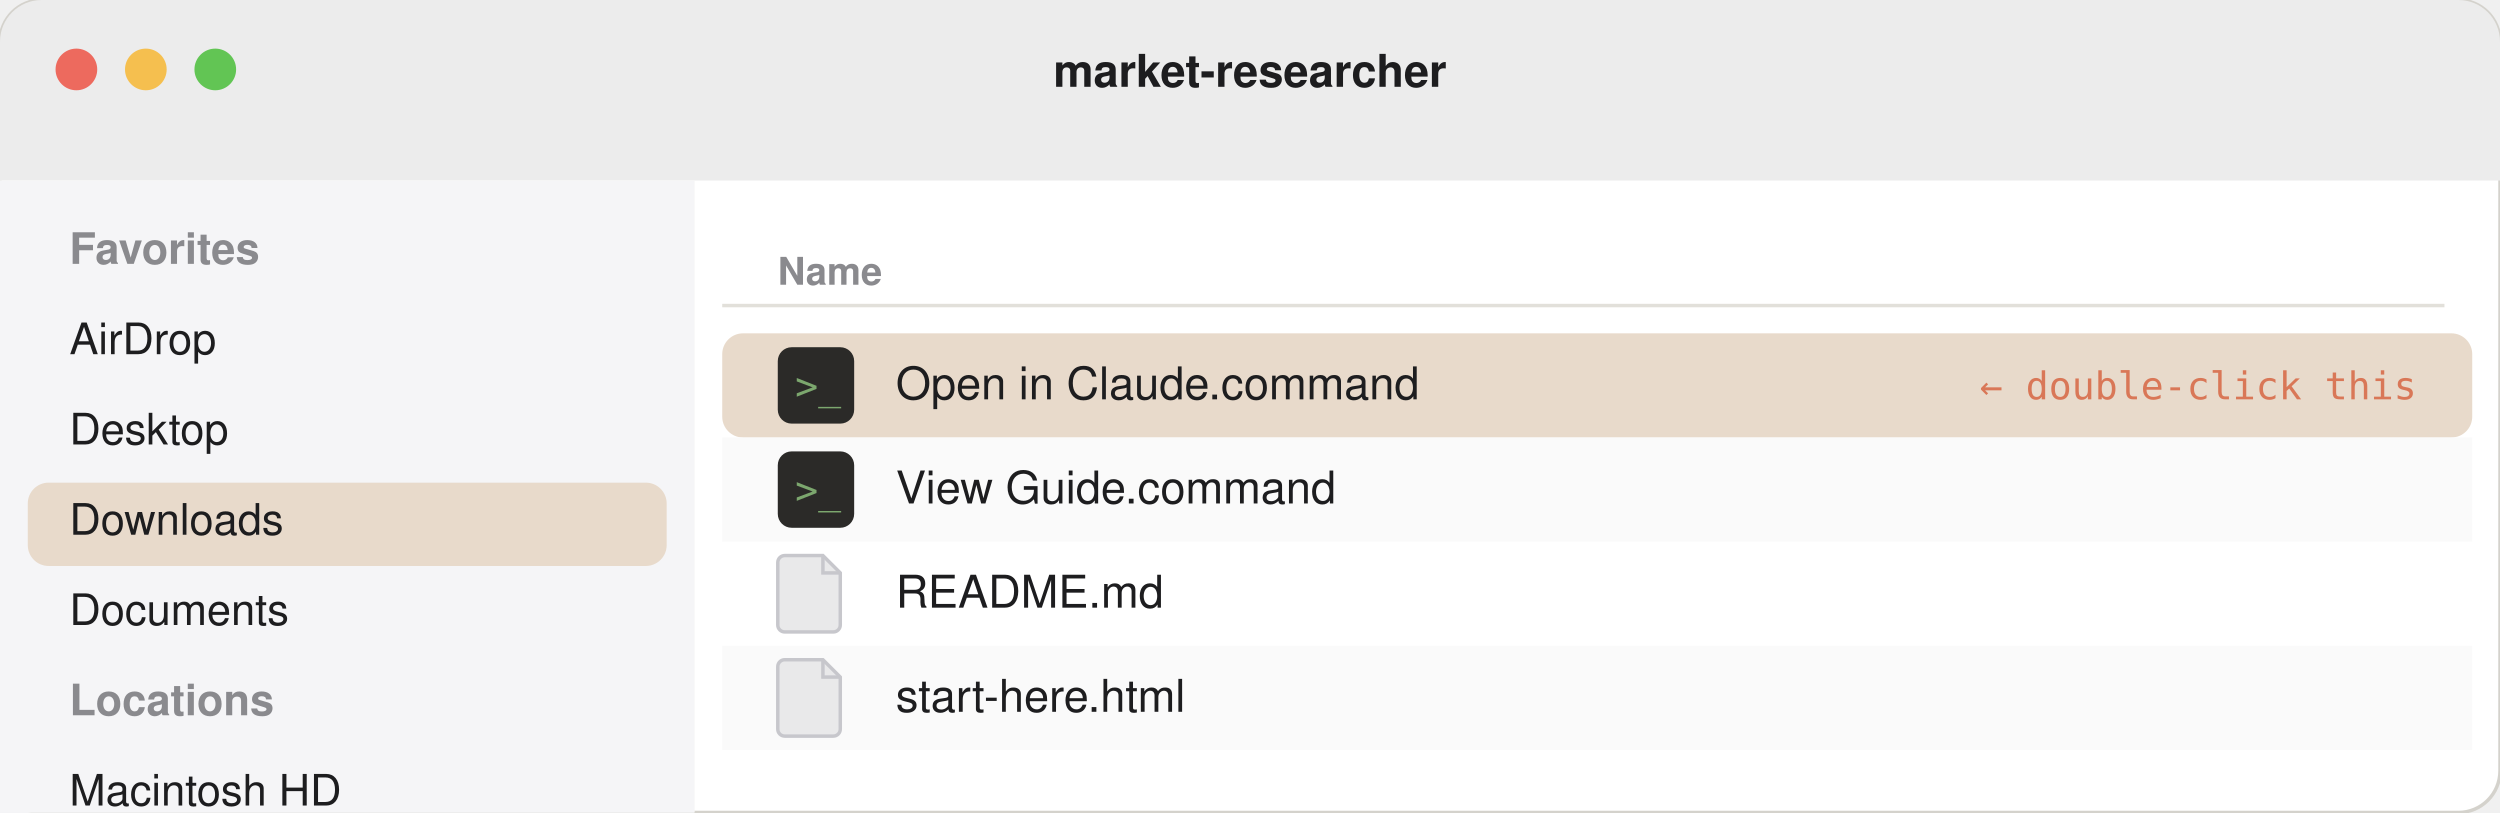
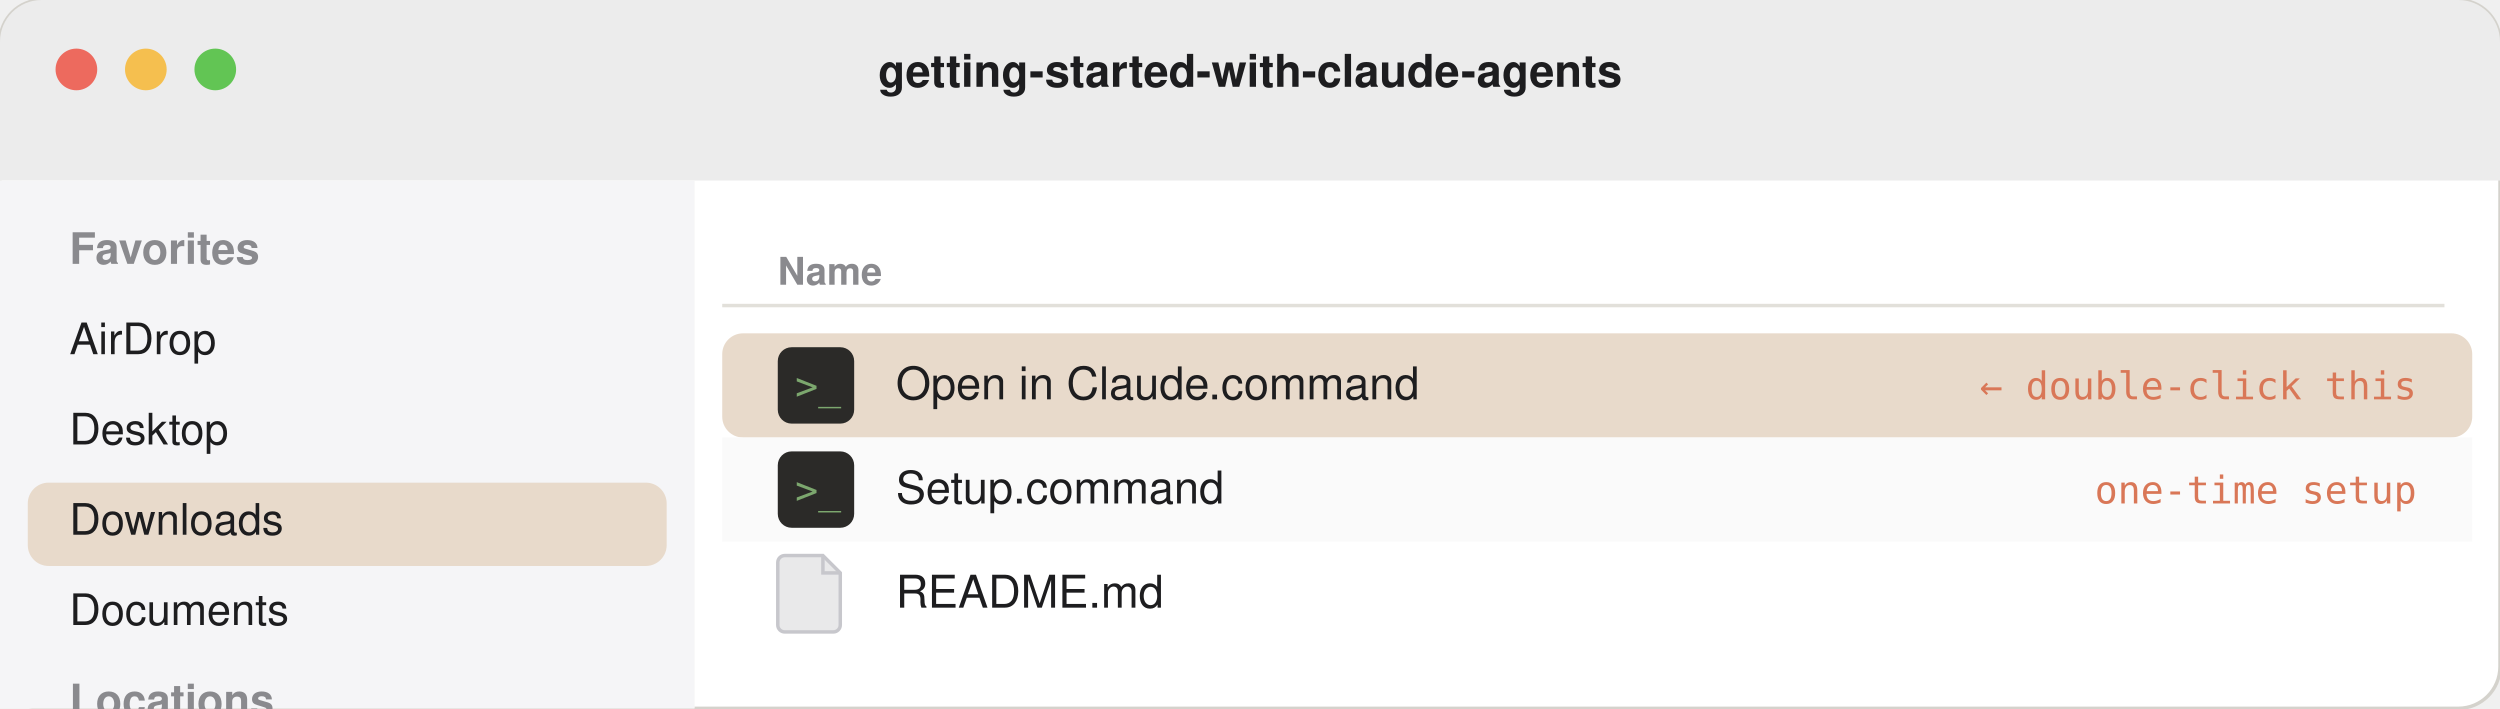
- <svg xmlns="http://www.w3.org/2000/svg" viewBox="0 0 720 234" font-family="-apple-system, Helvetica, sans-serif">
-   <rect x="0" y="0" width="720" height="234" rx="12" fill="#FFFFFF" stroke="#D4D2CC" />
+ <svg xmlns="http://www.w3.org/2000/svg" viewBox="0 0 720 204" font-family="-apple-system, Helvetica, sans-serif">
+   <rect x="0" y="0" width="720" height="204" rx="12" fill="#FFFFFF" stroke="#D4D2CC" />
  <path d="M0 12 a12 12 0 0 1 12 -12 h696 a12 12 0 0 1 12 12 v40 h-720 z" fill="#ECECEC" />
  <circle cx="22" cy="20" r="6" fill="#ED6A5E" />
  <circle cx="42" cy="20" r="6" fill="#F5BF4F" />
  <circle cx="62" cy="20" r="6" fill="#62C554" />
-   <text x="360" y="25" text-anchor="middle" font-size="13" font-weight="600" fill="#1D1D1F">market-researcher</text>
-   <rect x="0" y="52" width="200" height="182" fill="#F5F5F7" />
-   <rect x="0" y="52" width="200" height="182" fill="#F5F5F7" />
+   <text x="360" y="25" text-anchor="middle" font-size="13" font-weight="600" fill="#1D1D1F">getting-started-with-claude-agents</text>
+   <rect x="0" y="52" width="200" height="152" fill="#F5F5F7" />
+   <rect x="0" y="52" width="200" height="152" fill="#F5F5F7" />
  <text x="20" y="76" font-size="12.5" font-weight="600" fill="#8A8A8E">Favorites</text>
  <text x="20" y="102" font-size="12.5" font-weight="400" fill="#1D1D1F">AirDrop</text>
  <text x="20" y="128" font-size="12.5" font-weight="400" fill="#1D1D1F">Desktop</text>
  <rect x="8" y="139" width="184" height="24" rx="6" fill="#E8DACb" />
  <text x="20" y="154" font-size="12.5" font-weight="400" fill="#1D1D1F">Downloads</text>
  <text x="20" y="180" font-size="12.5" font-weight="400" fill="#1D1D1F">Documents</text>
  <text x="20" y="206" font-size="12.5" font-weight="600" fill="#8A8A8E">Locations</text>
  <text x="20" y="232" font-size="12.5" font-weight="400" fill="#1D1D1F">Macintosh HD</text>
  <line x1="208" y1="88" x2="704" y2="88" stroke="#E2E0DA" />
  <text x="224" y="82" font-size="11" font-weight="600" fill="#8A8A8E">Name</text>
  <rect x="208" y="96" width="504" height="30" rx="6" fill="#E8DACb" />
  <rect x="224" y="100" width="22" height="22" rx="4" fill="#2B2A28" />
  <text x="229" y="115" font-family="SF Mono, Menlo, monospace" font-size="11" fill="#7CA76E">&gt;_</text>
  <text x="258" y="115" font-family="-apple-system, Helvetica, sans-serif" font-size="13" font-weight="400" fill="#1D1D1F">Open in Claude.command</text>
  <text x="696" y="115" text-anchor="end" font-family="SF Mono, Menlo, monospace" font-size="11" fill="#D97757">← double-click this</text>
  <rect x="208" y="126" width="504" height="30" fill="#FAFAFA" />
  <rect x="224" y="130" width="22" height="22" rx="4" fill="#2B2A28" />
  <text x="229" y="145" font-family="SF Mono, Menlo, monospace" font-size="11" fill="#7CA76E">&gt;_</text>
-   <text x="258" y="145" font-family="-apple-system, Helvetica, sans-serif" font-size="13" font-weight="400" fill="#1D1D1F">View Guide.command</text>
+   <text x="258" y="145" font-family="-apple-system, Helvetica, sans-serif" font-size="13" font-weight="400" fill="#1D1D1F">Setup.command</text>
+   <text x="696" y="145" text-anchor="end" font-family="SF Mono, Menlo, monospace" font-size="11" fill="#D97757">one-time setup</text>
  <path d="M226 160 h11 l5 5 v15 a2 2 0 0 1 -2 2 h-14 a2 2 0 0 1 -2 -2 v-18 a2 2 0 0 1 2 -2 z" fill="#E9E9EA" stroke="#C7C7CC" />
  <path d="M237 160 v5 h5" fill="none" stroke="#C7C7CC" />
  <text x="258" y="175" font-family="-apple-system, Helvetica, sans-serif" font-size="13" font-weight="400" fill="#1D1D1F">README.md</text>
-   <rect x="208" y="186" width="504" height="30" fill="#FAFAFA" />
-   <path d="M226 190 h11 l5 5 v15 a2 2 0 0 1 -2 2 h-14 a2 2 0 0 1 -2 -2 v-18 a2 2 0 0 1 2 -2 z" fill="#E9E9EA" stroke="#C7C7CC" />
-   <path d="M237 190 v5 h5" fill="none" stroke="#C7C7CC" />
-   <text x="258" y="205" font-family="-apple-system, Helvetica, sans-serif" font-size="13" font-weight="400" fill="#1D1D1F">start-here.html</text>
</svg>
